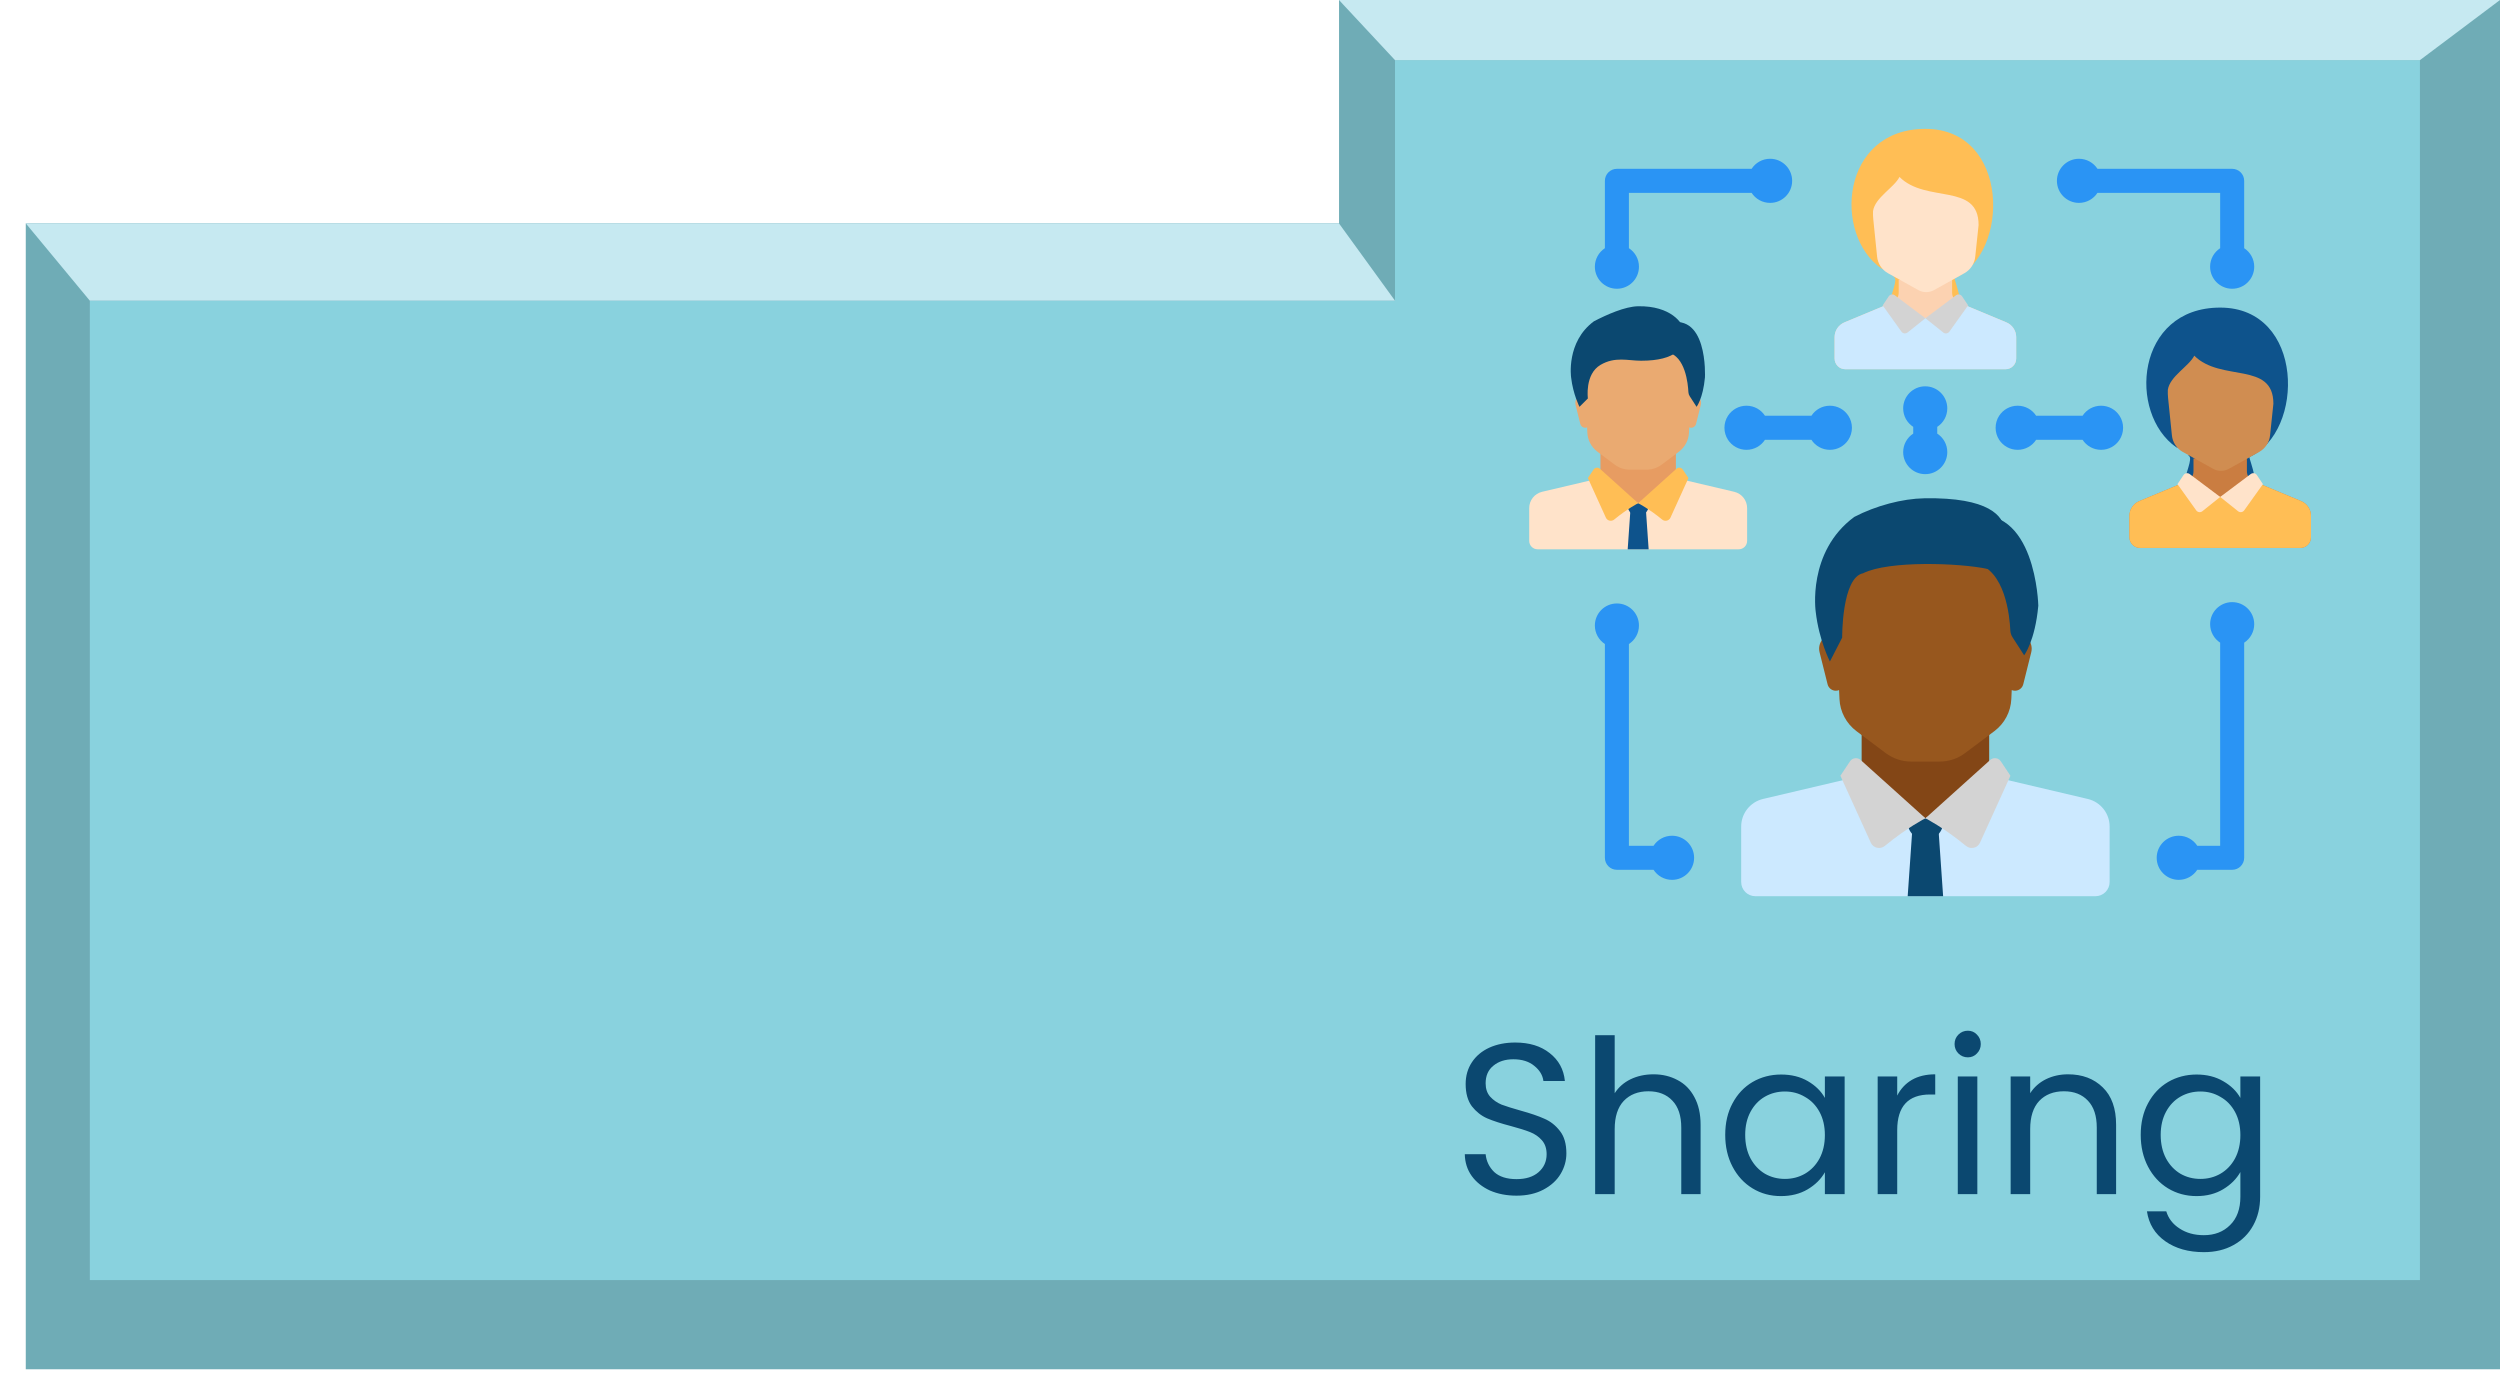
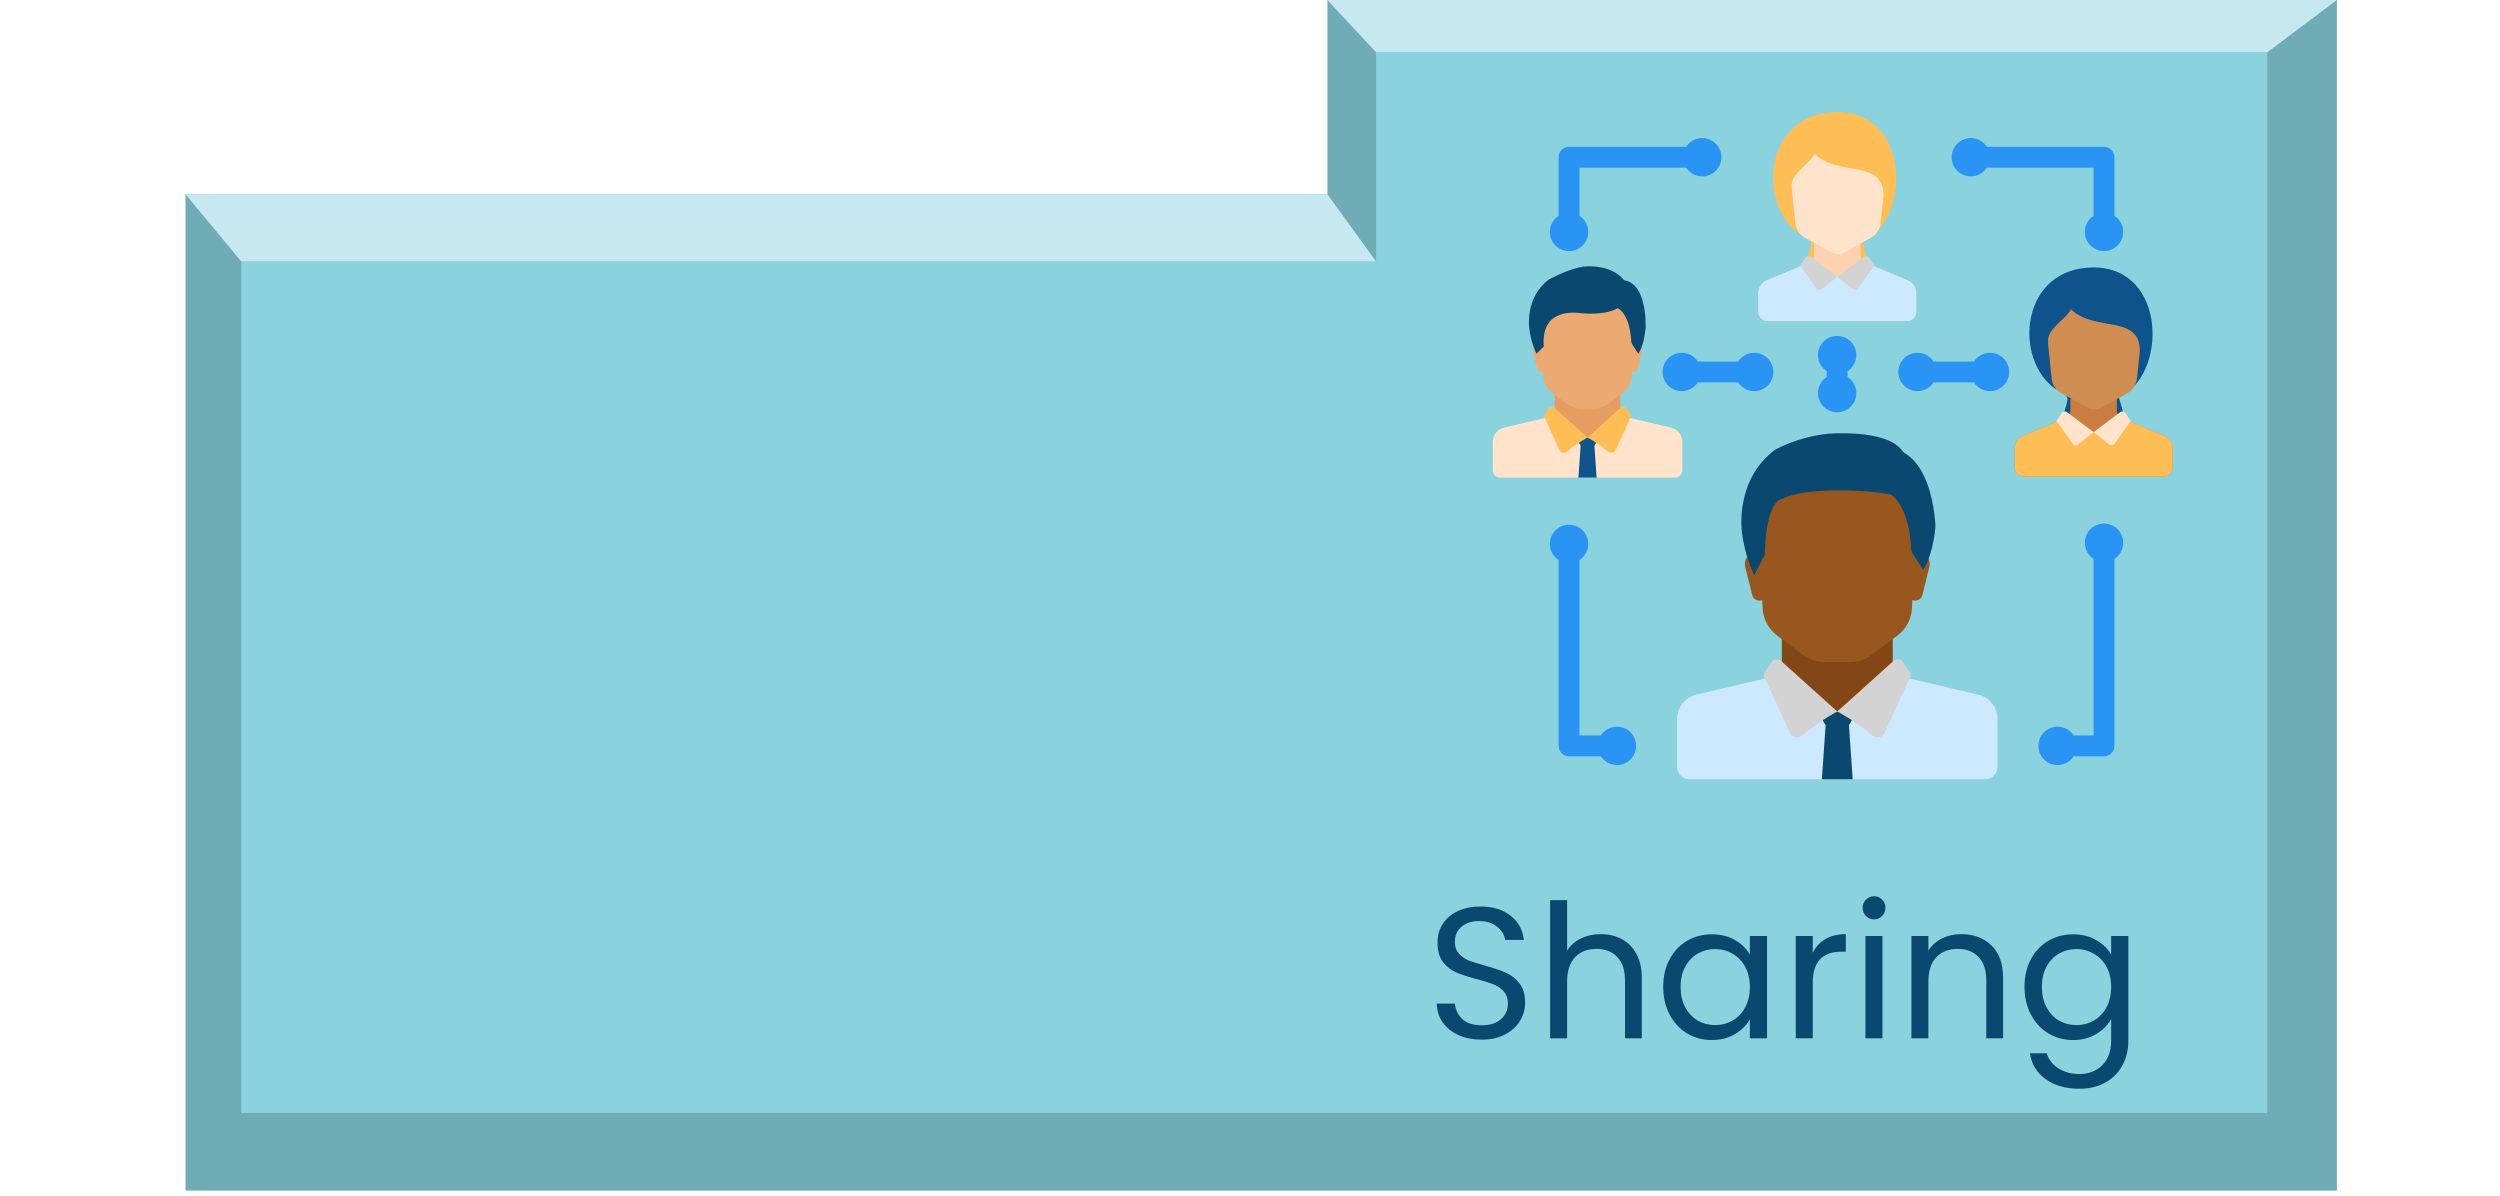
- <svg xmlns="http://www.w3.org/2000/svg" width="291" height="160" viewBox="0 0 291 160" fill="none">
+ <svg xmlns="http://www.w3.org/2000/svg" width="251" height="120" viewBox="0 0 291 160" fill="none">
  <path d="M3 159.384H291V0H155.865V26H3V159.384Z" fill="#6FACB6" />
  <path d="M281.68 149V35.567V7H162.379V20.691V35H86.418H10.456L10.456 92V149H145.136H179.155H213.175H281.68Z" fill="#89D2DE" />
  <path d="M10.456 35L3 26H155.854L162.379 35H10.456Z" fill="#C6E9F1" />
  <path d="M162.379 7L155.854 0H291L281.68 7H162.379Z" fill="#C6E9F1" />
  <path d="M231.54 90.298V84.525H216.695V90.298L224.118 96.896L231.54 90.298Z" fill="#834616" />
  <path d="M243.017 92.999L232.812 90.597C232.658 90.561 232.516 90.5 232.384 90.425L224.118 95.246L216.174 90.191C215.968 90.385 215.713 90.529 215.423 90.597L205.218 92.998C203.727 93.35 202.674 94.679 202.674 96.21V102.669C202.674 103.58 203.413 104.319 204.324 104.319H243.912C244.822 104.319 245.561 103.58 245.561 102.669V96.21C245.561 94.679 244.507 93.35 243.017 92.999Z" fill="#CCE9FF" />
  <path d="M226.179 104.319H222.055L222.571 96.896H225.664L226.179 104.319Z" fill="#0B4870" />
  <path d="M226.18 95.246H222.056V95.723C222.056 96.826 222.95 97.721 224.054 97.721H224.181C225.285 97.721 226.179 96.826 226.179 95.723L226.18 95.246Z" fill="#0B4870" />
  <path d="M216.579 88.462L224.118 95.246C224.118 95.246 222.007 96.312 219.401 98.46C218.864 98.903 218.051 98.724 217.763 98.089L214.221 90.297L215.341 88.617C215.62 88.199 216.205 88.125 216.579 88.462Z" fill="#D3D3D3" />
  <path d="M231.656 88.462L224.118 95.246C224.118 95.246 226.229 96.312 228.835 98.46C229.372 98.903 230.185 98.724 230.473 98.089L234.015 90.297L232.894 88.617C232.616 88.199 232.031 88.125 231.656 88.462Z" fill="#D3D3D3" />
  <path d="M236.438 75.924L235.507 79.65C235.396 80.092 234.999 80.401 234.543 80.401C234.411 80.401 234.281 80.374 234.166 80.325L234.119 81.367C234.053 82.845 233.33 84.215 232.146 85.103L228.735 87.659C227.88 88.302 226.838 88.647 225.767 88.647H222.467C221.398 88.647 220.356 88.302 219.498 87.659L216.088 85.103C214.907 84.215 214.181 82.845 214.115 81.367L214.068 80.325C213.953 80.374 213.823 80.401 213.691 80.401C213.237 80.401 212.84 80.092 212.73 79.65L211.798 75.924C211.528 74.848 212.345 73.804 213.455 73.804H213.458C213.566 73.804 213.669 73.813 213.772 73.833L213.397 65.557H234.84L234.463 73.833C234.566 73.813 234.669 73.804 234.776 73.804H234.781C235.892 73.804 236.705 74.848 236.438 75.924Z" fill="#97571E" />
  <path d="M229.118 60.092L229.891 65.556C233.42 66.262 233.929 71.801 234.002 73.383C234.015 73.67 234.107 73.947 234.263 74.189L235.61 76.278C235.61 76.278 236.877 74.645 237.259 70.504C237.259 70.504 237 58.5 229.118 60.092Z" fill="#0B4870" />
  <path d="M215.835 60.17C210.32 64.242 211.351 71.227 211.351 71.227C211.729 74.525 213 77 213 77L214.429 74.222C214.429 74.222 214.365 67.227 216.865 66.727C219.865 65.227 228.116 65.526 231.365 66.227C233.365 64.227 233.7 64.897 233.365 61.727C233.191 60.087 231.568 57.871 224 58C221.421 58.044 218.344 58.864 215.835 60.17Z" fill="#0B4870" />
  <path d="M224.117 15C214.276 15 213.319 27.299 219.011 31.269C221.911 31.631 220.168 32.065 220.448 32.234C221.539 32.892 216.557 39.074 224.117 38.624C228.275 38.377 226.389 37.221 227.48 36.564C229.09 36.541 227.506 32.715 227.508 32.388C234.004 29.485 233.956 15 224.117 15Z" fill="#FFBE55" />
  <path d="M233.538 37.524L227.99 35.213C227.527 35.02 227.225 34.567 227.225 34.065V32.563H221.008V34.065C221.008 34.567 220.707 35.02 220.243 35.213L214.696 37.524C214.001 37.814 213.548 38.493 213.548 39.246V41.733C213.548 42.419 214.105 42.976 214.792 42.976H233.442C234.128 42.976 234.685 42.419 234.685 41.733V39.246C234.685 38.493 234.233 37.814 233.538 37.524Z" fill="#FCD2B1" />
  <path d="M233.538 37.524L228.174 35.289L224.116 37.041L220.059 35.289L214.696 37.524C214.001 37.814 213.547 38.493 213.547 39.246V41.733C213.547 42.419 214.104 42.976 214.791 42.976H233.441C234.128 42.976 234.685 42.419 234.685 41.733V39.245C234.685 38.493 234.232 37.814 233.538 37.524Z" fill="#CCE9FF" />
  <path d="M224.117 37.041L220.558 34.372C220.33 34.201 220.004 34.256 219.846 34.494L219.143 35.548L221.325 38.602C221.49 38.835 221.817 38.88 222.04 38.702L224.117 37.041Z" fill="#D3D3D3" />
  <path d="M224.117 37.041L227.675 34.372C227.903 34.2 228.229 34.256 228.387 34.494L229.09 35.548L226.909 38.602C226.743 38.834 226.416 38.88 226.193 38.702L224.117 37.041Z" fill="#D3D3D3" />
  <path d="M218.02 24.572C218.009 24.883 218.016 25.194 218.048 25.503L218.493 29.854C218.568 30.674 219.042 31.403 219.762 31.803L223.301 33.769C223.865 34.082 224.55 34.082 225.113 33.769L228.653 31.803C229.372 31.403 229.847 30.674 229.921 29.854L230.308 26.191C230.308 21.217 224.207 23.704 221.099 20.596C220.478 21.839 218.252 22.99 218.02 24.572Z" fill="#FFE3CA" />
  <path d="M258.432 35.804C248.592 35.804 247.635 48.104 253.327 52.074C256.226 52.435 254.483 52.87 254.764 53.039C255.854 53.697 250.872 59.878 258.432 59.428C262.59 59.181 260.705 58.026 261.795 57.368C263.406 57.346 261.822 53.52 261.824 53.192C268.32 50.29 268.272 35.804 258.432 35.804Z" fill="#0E538C" />
  <path d="M267.853 58.328L262.305 56.017C261.842 55.824 261.54 55.371 261.54 54.87V53.367H255.323V54.87C255.323 55.371 255.022 55.824 254.558 56.017L249.011 58.328C248.316 58.618 247.863 59.297 247.863 60.05V62.537C247.863 63.224 248.42 63.78 249.107 63.78H267.757C268.443 63.78 269 63.224 269 62.537V60.05C269 59.297 268.547 58.618 267.853 58.328Z" fill="#CA7D41" />
  <path d="M267.853 58.328L262.489 56.093L258.432 57.845L254.375 56.093L249.011 58.328C248.316 58.618 247.863 59.297 247.863 60.05V62.537C247.863 63.224 248.42 63.78 249.107 63.78H267.757C268.444 63.78 269 63.224 269 62.537V60.05C269.001 59.297 268.548 58.618 267.853 58.328Z" fill="#FFBE55" />
  <path d="M258.431 57.845L254.873 55.176C254.645 55.005 254.319 55.061 254.161 55.298L253.458 56.353L255.639 59.407C255.805 59.639 256.132 59.685 256.355 59.507L258.431 57.845Z" fill="#FFE3CA" />
  <path d="M258.431 57.845L261.989 55.176C262.218 55.005 262.543 55.06 262.701 55.298L263.405 56.353L261.223 59.407C261.057 59.639 260.73 59.684 260.508 59.506L258.431 57.845Z" fill="#FFE3CA" />
  <path d="M252.335 45.377C252.325 45.687 252.331 45.998 252.363 46.308L252.808 50.659C252.883 51.478 253.358 52.208 254.077 52.607L257.617 54.574C258.18 54.887 258.865 54.887 259.429 54.574L262.968 52.607C263.688 52.208 264.162 51.478 264.237 50.659L264.623 46.995C264.623 42.022 258.523 44.508 255.414 41.4C254.793 42.643 252.568 43.794 252.335 45.377Z" fill="#D08D51" />
  <path d="M195.073 55.647V52.232H186.293V55.647L190.683 59.549L195.073 55.647Z" fill="#E79C62" />
  <path d="M201.86 57.244L195.825 55.824C195.733 55.802 195.65 55.766 195.571 55.722L190.683 58.573L185.984 55.583C185.863 55.698 185.712 55.783 185.54 55.823L179.504 57.243C178.623 57.451 178 58.237 178 59.142V62.963C178 63.502 178.437 63.939 178.975 63.939H202.389C202.928 63.939 203.365 63.502 203.365 62.963V59.142C203.365 58.238 202.742 57.451 201.86 57.244Z" fill="#FFE3CA" />
  <path d="M191.902 63.939H189.463L189.768 59.549H191.597L191.902 63.939Z" fill="#0E538C" />
  <path d="M191.902 58.573H189.463V58.855C189.463 59.508 189.992 60.037 190.644 60.037H190.72C191.373 60.037 191.902 59.508 191.902 58.855V58.573Z" fill="#0E538C" />
  <path d="M186.224 54.561L190.682 58.574C190.682 58.574 189.434 59.204 187.893 60.474C187.575 60.736 187.094 60.63 186.924 60.255L184.829 55.647L185.492 54.653C185.657 54.405 186.003 54.362 186.224 54.561Z" fill="#FFBE55" />
  <path d="M195.141 54.56L190.682 58.573C190.682 58.573 191.931 59.204 193.472 60.474C193.79 60.736 194.27 60.63 194.441 60.255L196.535 55.646L195.873 54.652C195.708 54.405 195.362 54.362 195.141 54.56Z" fill="#FFBE55" />
  <path d="M197.97 47.145L197.419 49.349C197.353 49.61 197.119 49.792 196.849 49.792C196.771 49.792 196.694 49.777 196.626 49.748L196.598 50.364C196.559 51.238 196.131 52.049 195.431 52.574L193.414 54.086C192.908 54.466 192.292 54.67 191.658 54.67H189.706C189.074 54.67 188.458 54.466 187.951 54.086L185.934 52.574C185.235 52.049 184.806 51.238 184.767 50.364L184.739 49.748C184.671 49.777 184.594 49.792 184.516 49.792C184.248 49.792 184.013 49.61 183.948 49.349L183.397 47.145C183.237 46.508 183.72 45.891 184.377 45.891H184.378C184.442 45.891 184.503 45.896 184.564 45.908L184.342 41.013H197.024L196.801 45.908C196.862 45.897 196.923 45.891 196.987 45.891H196.99C197.646 45.891 198.128 46.508 197.97 47.145Z" fill="#EAAA71" />
  <path d="M193.64 37.781L194.097 41.013C196.185 41.431 196.485 44.706 196.529 45.642C196.537 45.812 196.591 45.976 196.683 46.119L197.48 47.354C197.48 47.354 198.229 46.389 198.455 43.94C198.455 43.94 198.884 35.83 193.64 37.781Z" fill="#0B4870" />
  <path d="M185.53 37.401C182.268 39.809 182.878 43.94 182.878 43.94C183.102 45.891 183.853 47.354 183.853 47.354L184.829 46.379C184.829 46.379 184.452 43.561 186.292 42.477C188 41.471 189.494 41.989 191.018 41.989C195.103 41.989 196.246 40.449 196.048 38.574C195.945 37.604 194.462 35.584 190.682 35.648C189.157 35.673 187.014 36.628 185.53 37.401Z" fill="#0B4870" />
  <path d="M197.194 99.847C197.194 101.265 196.045 102.415 194.626 102.415C193.725 102.415 192.931 101.951 192.473 101.245H188.207C187.435 101.245 186.809 100.619 186.809 99.847V74.963C186.106 74.505 185.642 73.711 185.642 72.81C185.642 71.391 186.79 70.243 188.207 70.243C189.626 70.243 190.775 71.391 190.775 72.81C190.775 73.713 190.31 74.507 189.605 74.965V98.45H192.471C192.93 97.744 193.723 97.28 194.626 97.28C196.045 97.28 197.194 98.428 197.194 99.847Z" fill="#2A94F4" />
  <path d="M208.606 21.049C208.606 22.468 207.458 23.616 206.041 23.616C205.137 23.616 204.344 23.152 203.888 22.447H189.605V28.889C190.31 29.347 190.775 30.141 190.775 31.044C190.775 32.463 189.626 33.611 188.207 33.611C186.79 33.611 185.642 32.463 185.642 31.044C185.642 30.143 186.106 29.349 186.809 28.891V21.049C186.809 20.277 187.435 19.651 188.207 19.651H203.888C204.344 18.946 205.137 18.481 206.041 18.481C207.458 18.481 208.606 19.632 208.606 21.049Z" fill="#2A94F4" />
  <path d="M215.565 49.793C215.565 50.308 215.412 50.788 215.152 51.19C214.696 51.895 213.902 52.36 212.999 52.36C212.096 52.36 211.302 51.895 210.847 51.19H205.443C204.987 51.895 204.193 52.36 203.29 52.36C202.387 52.36 201.593 51.895 201.135 51.19C200.875 50.788 200.725 50.309 200.725 49.793C200.725 49.279 200.875 48.797 201.138 48.395C201.596 47.689 202.389 47.225 203.29 47.225C204.193 47.225 204.987 47.689 205.443 48.395H210.847C211.302 47.689 212.096 47.225 212.999 47.225C213.9 47.225 214.694 47.689 215.15 48.395C215.412 48.797 215.565 49.279 215.565 49.793Z" fill="#2A94F4" />
  <path d="M247.129 49.793C247.129 50.308 246.977 50.788 246.716 51.19C246.26 51.895 245.467 52.36 244.564 52.36C243.661 52.36 242.867 51.895 242.411 51.19H237.007C236.552 51.895 235.758 52.36 234.855 52.36C233.952 52.36 233.158 51.895 232.7 51.19C232.44 50.788 232.289 50.309 232.289 49.793C232.289 49.279 232.44 48.797 232.702 48.395C233.16 47.689 233.954 47.225 234.855 47.225C235.758 47.225 236.552 47.689 237.007 48.395H242.411C242.867 47.689 243.661 47.225 244.564 47.225C245.465 47.225 246.259 47.689 246.714 48.395C246.977 48.797 247.129 49.279 247.129 49.793Z" fill="#2A94F4" />
  <path d="M262.392 31.044C262.392 32.463 261.243 33.611 259.824 33.611C258.407 33.611 257.256 32.463 257.256 31.044C257.256 30.143 257.721 29.349 258.426 28.891V22.446H244.145C243.687 23.152 242.894 23.616 241.993 23.616C240.575 23.616 239.425 22.468 239.425 21.048C239.425 19.631 240.575 18.481 241.993 18.481C242.894 18.481 243.687 18.945 244.145 19.65H259.824C260.596 19.65 261.222 20.276 261.222 21.048V28.891C261.927 29.349 262.392 30.143 262.392 31.044Z" fill="#2A94F4" />
  <path d="M226.665 52.625C226.665 54.042 225.514 55.191 224.097 55.191C222.68 55.191 221.529 54.042 221.529 52.625C221.529 51.722 221.994 50.928 222.699 50.472V49.685C221.994 49.23 221.529 48.436 221.529 47.535C221.529 46.116 222.68 44.968 224.097 44.968C225.514 44.968 226.665 46.116 226.665 47.535C226.665 48.436 226.2 49.23 225.495 49.685V50.472C226.2 50.928 226.665 51.722 226.665 52.625Z" fill="#2A94F4" />
  <path d="M262.391 72.656C262.391 73.557 261.927 74.35 261.222 74.808V99.848C261.222 100.62 260.596 101.245 259.824 101.245H255.759C255.301 101.951 254.508 102.415 253.607 102.415C252.188 102.415 251.039 101.265 251.039 99.848C251.039 98.428 252.188 97.28 253.607 97.28C254.51 97.28 255.304 97.744 255.762 98.45H258.426V74.808C257.723 74.35 257.258 73.556 257.258 72.656C257.258 71.236 258.407 70.088 259.824 70.088C261.243 70.088 262.391 71.236 262.391 72.656Z" fill="#2A94F4" />
  <path d="M176.527 139.175C175.377 139.175 174.344 138.975 173.427 138.575C172.527 138.158 171.819 137.592 171.302 136.875C170.785 136.142 170.519 135.3 170.502 134.35H172.927C173.01 135.167 173.344 135.858 173.927 136.425C174.527 136.975 175.394 137.25 176.527 137.25C177.61 137.25 178.46 136.983 179.077 136.45C179.71 135.9 180.027 135.2 180.027 134.35C180.027 133.683 179.844 133.142 179.477 132.725C179.11 132.308 178.652 131.992 178.102 131.775C177.552 131.558 176.81 131.325 175.877 131.075C174.727 130.775 173.802 130.475 173.102 130.175C172.419 129.875 171.827 129.408 171.327 128.775C170.844 128.125 170.602 127.258 170.602 126.175C170.602 125.225 170.844 124.383 171.327 123.65C171.81 122.917 172.485 122.35 173.352 121.95C174.235 121.55 175.244 121.35 176.377 121.35C178.01 121.35 179.344 121.758 180.377 122.575C181.427 123.392 182.019 124.475 182.152 125.825H179.652C179.569 125.158 179.219 124.575 178.602 124.075C177.985 123.558 177.169 123.3 176.152 123.3C175.202 123.3 174.427 123.55 173.827 124.05C173.227 124.533 172.927 125.217 172.927 126.1C172.927 126.733 173.102 127.25 173.452 127.65C173.819 128.05 174.26 128.358 174.777 128.575C175.31 128.775 176.052 129.008 177.002 129.275C178.152 129.592 179.077 129.908 179.777 130.225C180.477 130.525 181.077 131 181.577 131.65C182.077 132.283 182.327 133.15 182.327 134.25C182.327 135.1 182.102 135.9 181.652 136.65C181.202 137.4 180.535 138.008 179.652 138.475C178.769 138.942 177.727 139.175 176.527 139.175ZM192.475 125.05C193.508 125.05 194.442 125.275 195.275 125.725C196.108 126.158 196.758 126.817 197.225 127.7C197.708 128.583 197.95 129.658 197.95 130.925V139H195.7V131.25C195.7 129.883 195.358 128.842 194.675 128.125C193.992 127.392 193.058 127.025 191.875 127.025C190.675 127.025 189.717 127.4 189 128.15C188.3 128.9 187.95 129.992 187.95 131.425V139H185.675V120.5H187.95V127.25C188.4 126.55 189.017 126.008 189.8 125.625C190.6 125.242 191.492 125.05 192.475 125.05ZM200.816 132.1C200.816 130.7 201.1 129.475 201.666 128.425C202.233 127.358 203.008 126.533 203.991 125.95C204.991 125.367 206.1 125.075 207.316 125.075C208.516 125.075 209.558 125.333 210.441 125.85C211.325 126.367 211.983 127.017 212.416 127.8V125.3H214.716V139H212.416V136.45C211.966 137.25 211.291 137.917 210.391 138.45C209.508 138.967 208.475 139.225 207.291 139.225C206.075 139.225 204.975 138.925 203.991 138.325C203.008 137.725 202.233 136.883 201.666 135.8C201.1 134.717 200.816 133.483 200.816 132.1ZM212.416 132.125C212.416 131.092 212.208 130.192 211.791 129.425C211.375 128.658 210.808 128.075 210.091 127.675C209.391 127.258 208.616 127.05 207.766 127.05C206.916 127.05 206.141 127.25 205.441 127.65C204.741 128.05 204.183 128.633 203.766 129.4C203.35 130.167 203.141 131.067 203.141 132.1C203.141 133.15 203.35 134.067 203.766 134.85C204.183 135.617 204.741 136.208 205.441 136.625C206.141 137.025 206.916 137.225 207.766 137.225C208.616 137.225 209.391 137.025 210.091 136.625C210.808 136.208 211.375 135.617 211.791 134.85C212.208 134.067 212.416 133.158 212.416 132.125ZM220.836 127.525C221.236 126.742 221.802 126.133 222.536 125.7C223.286 125.267 224.194 125.05 225.261 125.05V127.4H224.661C222.111 127.4 220.836 128.783 220.836 131.55V139H218.561V125.3H220.836V127.525ZM229.062 123.075C228.629 123.075 228.262 122.925 227.962 122.625C227.662 122.325 227.512 121.958 227.512 121.525C227.512 121.092 227.662 120.725 227.962 120.425C228.262 120.125 228.629 119.975 229.062 119.975C229.479 119.975 229.829 120.125 230.112 120.425C230.412 120.725 230.562 121.092 230.562 121.525C230.562 121.958 230.412 122.325 230.112 122.625C229.829 122.925 229.479 123.075 229.062 123.075ZM230.162 125.3V139H227.887V125.3H230.162ZM240.714 125.05C242.381 125.05 243.731 125.558 244.764 126.575C245.798 127.575 246.314 129.025 246.314 130.925V139H244.064V131.25C244.064 129.883 243.723 128.842 243.039 128.125C242.356 127.392 241.423 127.025 240.239 127.025C239.039 127.025 238.081 127.4 237.364 128.15C236.664 128.9 236.314 129.992 236.314 131.425V139H234.039V125.3H236.314V127.25C236.764 126.55 237.373 126.008 238.139 125.625C238.923 125.242 239.781 125.05 240.714 125.05ZM255.68 125.075C256.864 125.075 257.897 125.333 258.78 125.85C259.68 126.367 260.347 127.017 260.78 127.8V125.3H263.08V139.3C263.08 140.55 262.814 141.658 262.28 142.625C261.747 143.608 260.98 144.375 259.98 144.925C258.997 145.475 257.847 145.75 256.53 145.75C254.73 145.75 253.23 145.325 252.03 144.475C250.83 143.625 250.122 142.467 249.905 141H252.155C252.405 141.833 252.922 142.5 253.705 143C254.489 143.517 255.43 143.775 256.53 143.775C257.78 143.775 258.797 143.383 259.58 142.6C260.38 141.817 260.78 140.717 260.78 139.3V136.425C260.33 137.225 259.664 137.892 258.78 138.425C257.897 138.958 256.864 139.225 255.68 139.225C254.464 139.225 253.355 138.925 252.355 138.325C251.372 137.725 250.597 136.883 250.03 135.8C249.464 134.717 249.18 133.483 249.18 132.1C249.18 130.7 249.464 129.475 250.03 128.425C250.597 127.358 251.372 126.533 252.355 125.95C253.355 125.367 254.464 125.075 255.68 125.075ZM260.78 132.125C260.78 131.092 260.572 130.192 260.155 129.425C259.739 128.658 259.172 128.075 258.455 127.675C257.755 127.258 256.98 127.05 256.13 127.05C255.28 127.05 254.505 127.25 253.805 127.65C253.105 128.05 252.547 128.633 252.13 129.4C251.714 130.167 251.505 131.067 251.505 132.1C251.505 133.15 251.714 134.067 252.13 134.85C252.547 135.617 253.105 136.208 253.805 136.625C254.505 137.025 255.28 137.225 256.13 137.225C256.98 137.225 257.755 137.025 258.455 136.625C259.172 136.208 259.739 135.617 260.155 134.85C260.572 134.067 260.78 133.158 260.78 132.125Z" fill="#0B4870" />
</svg>
